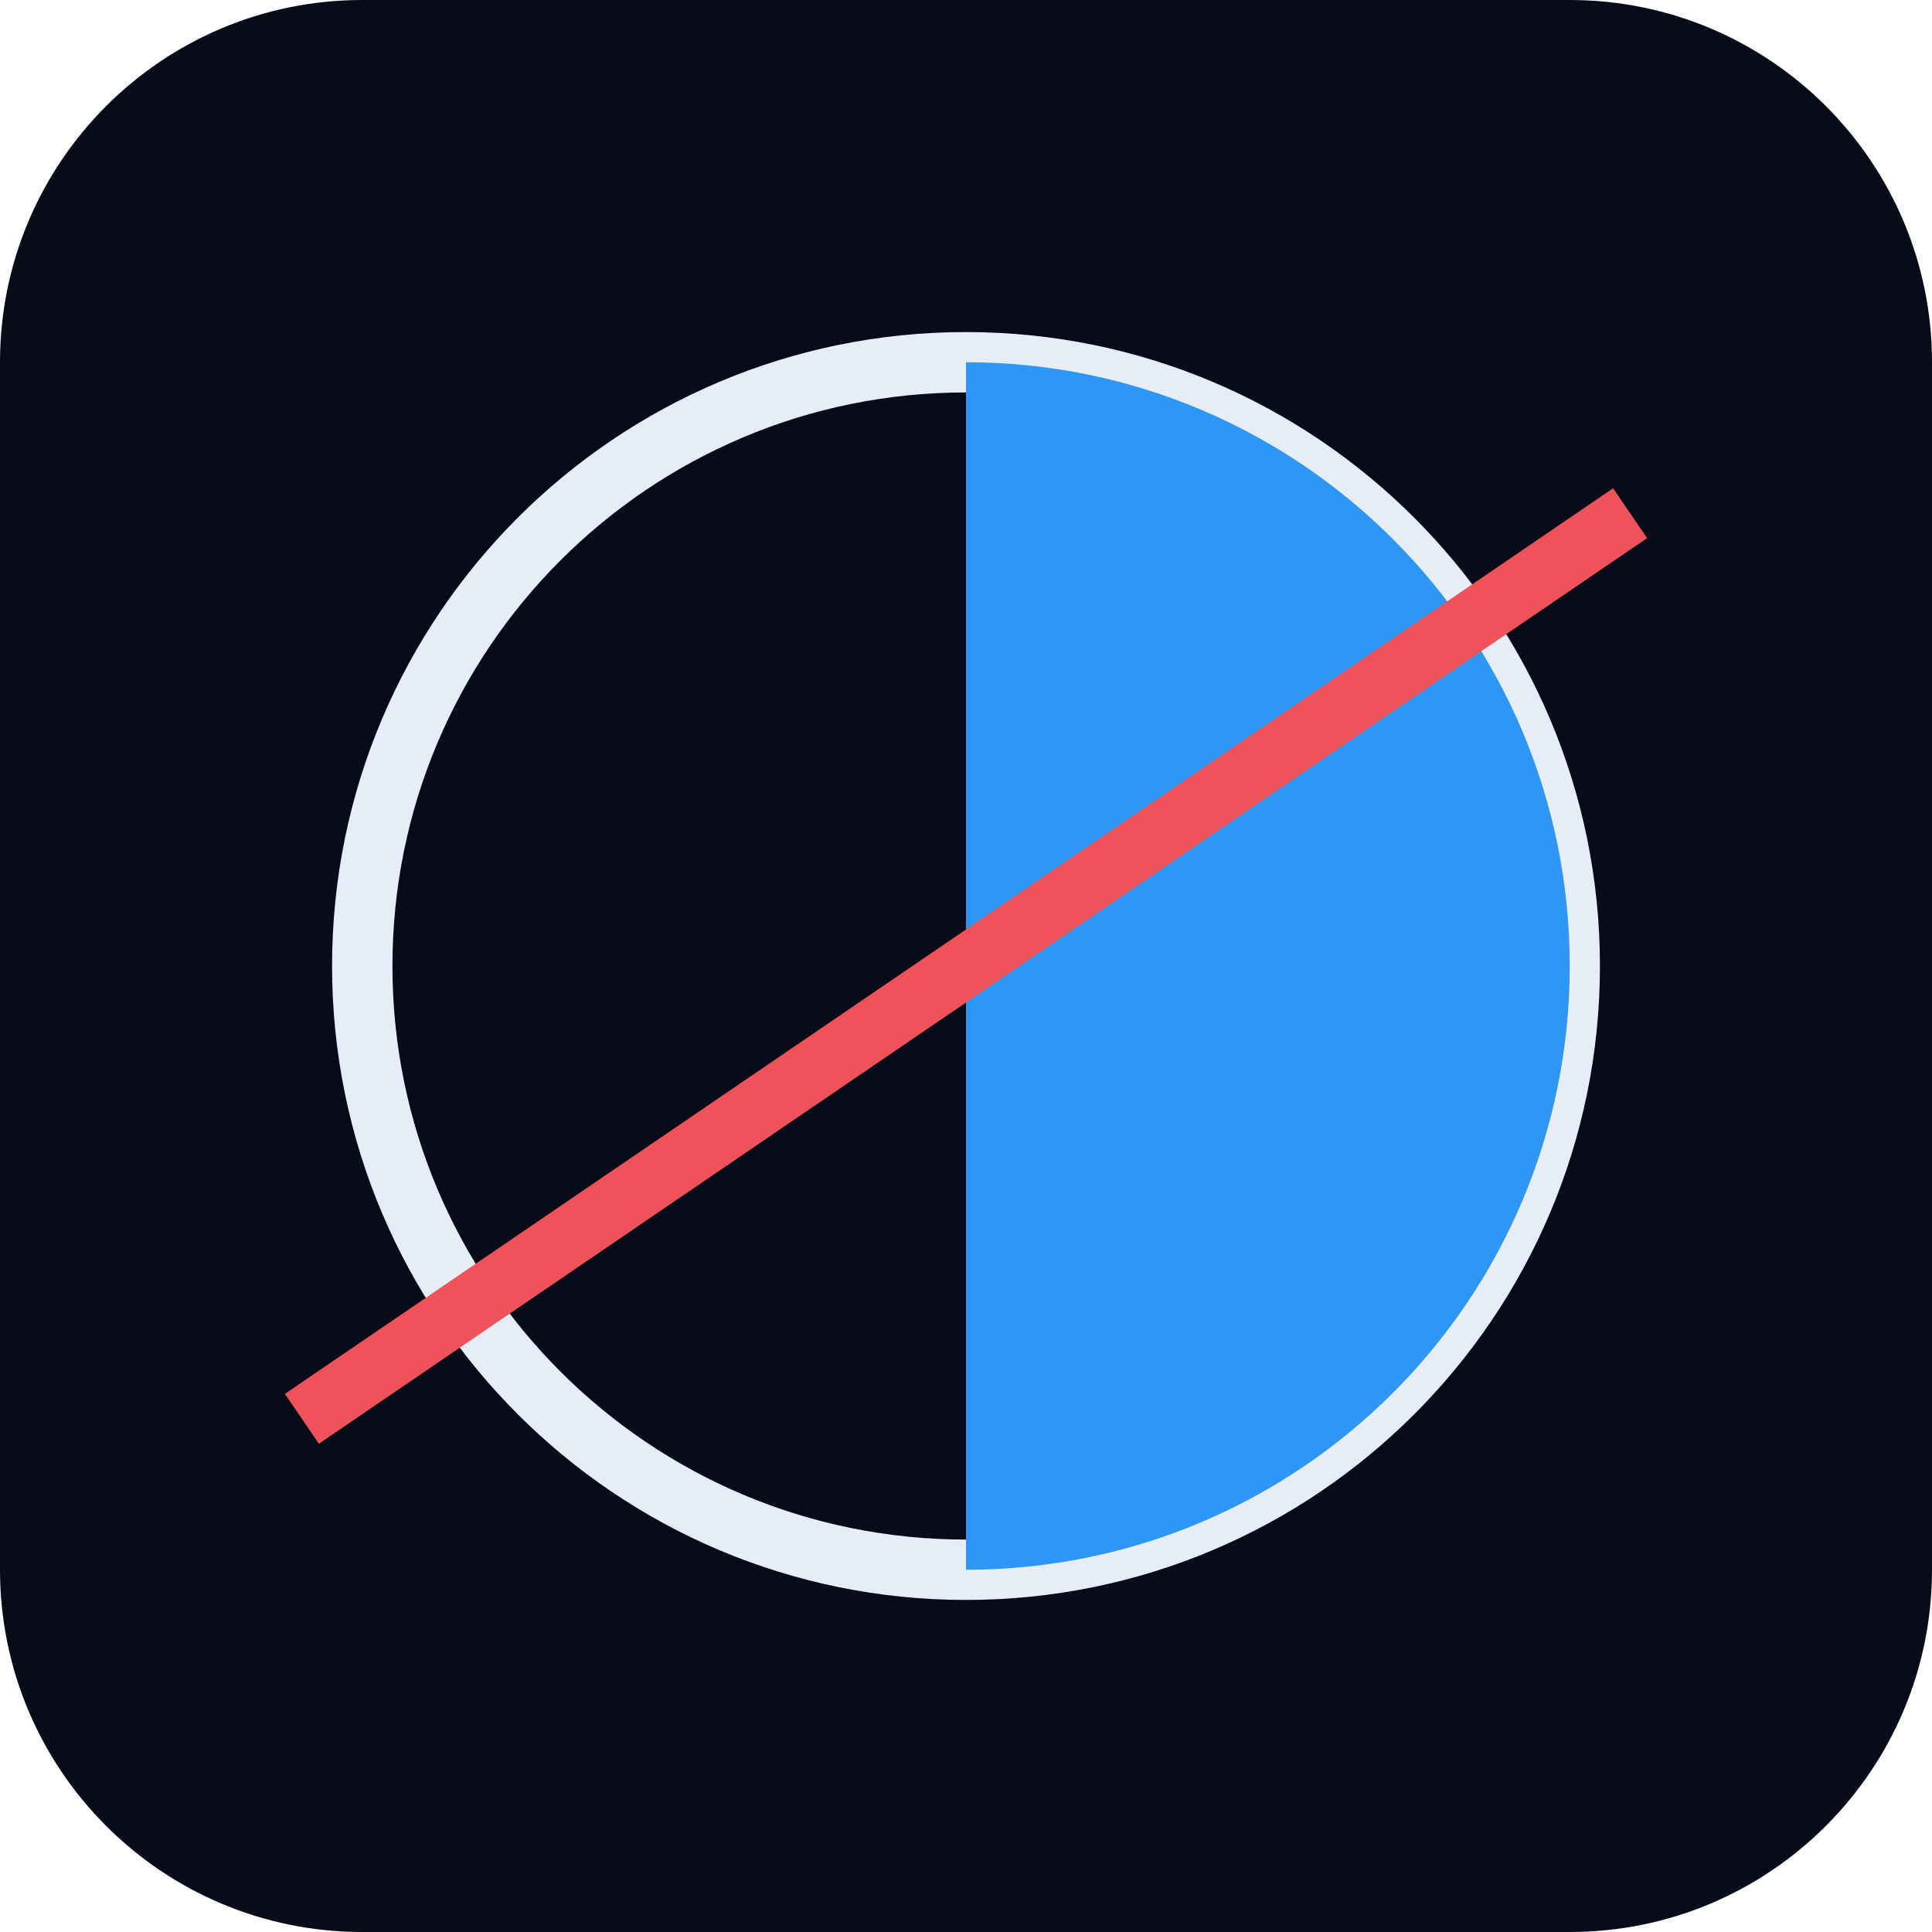
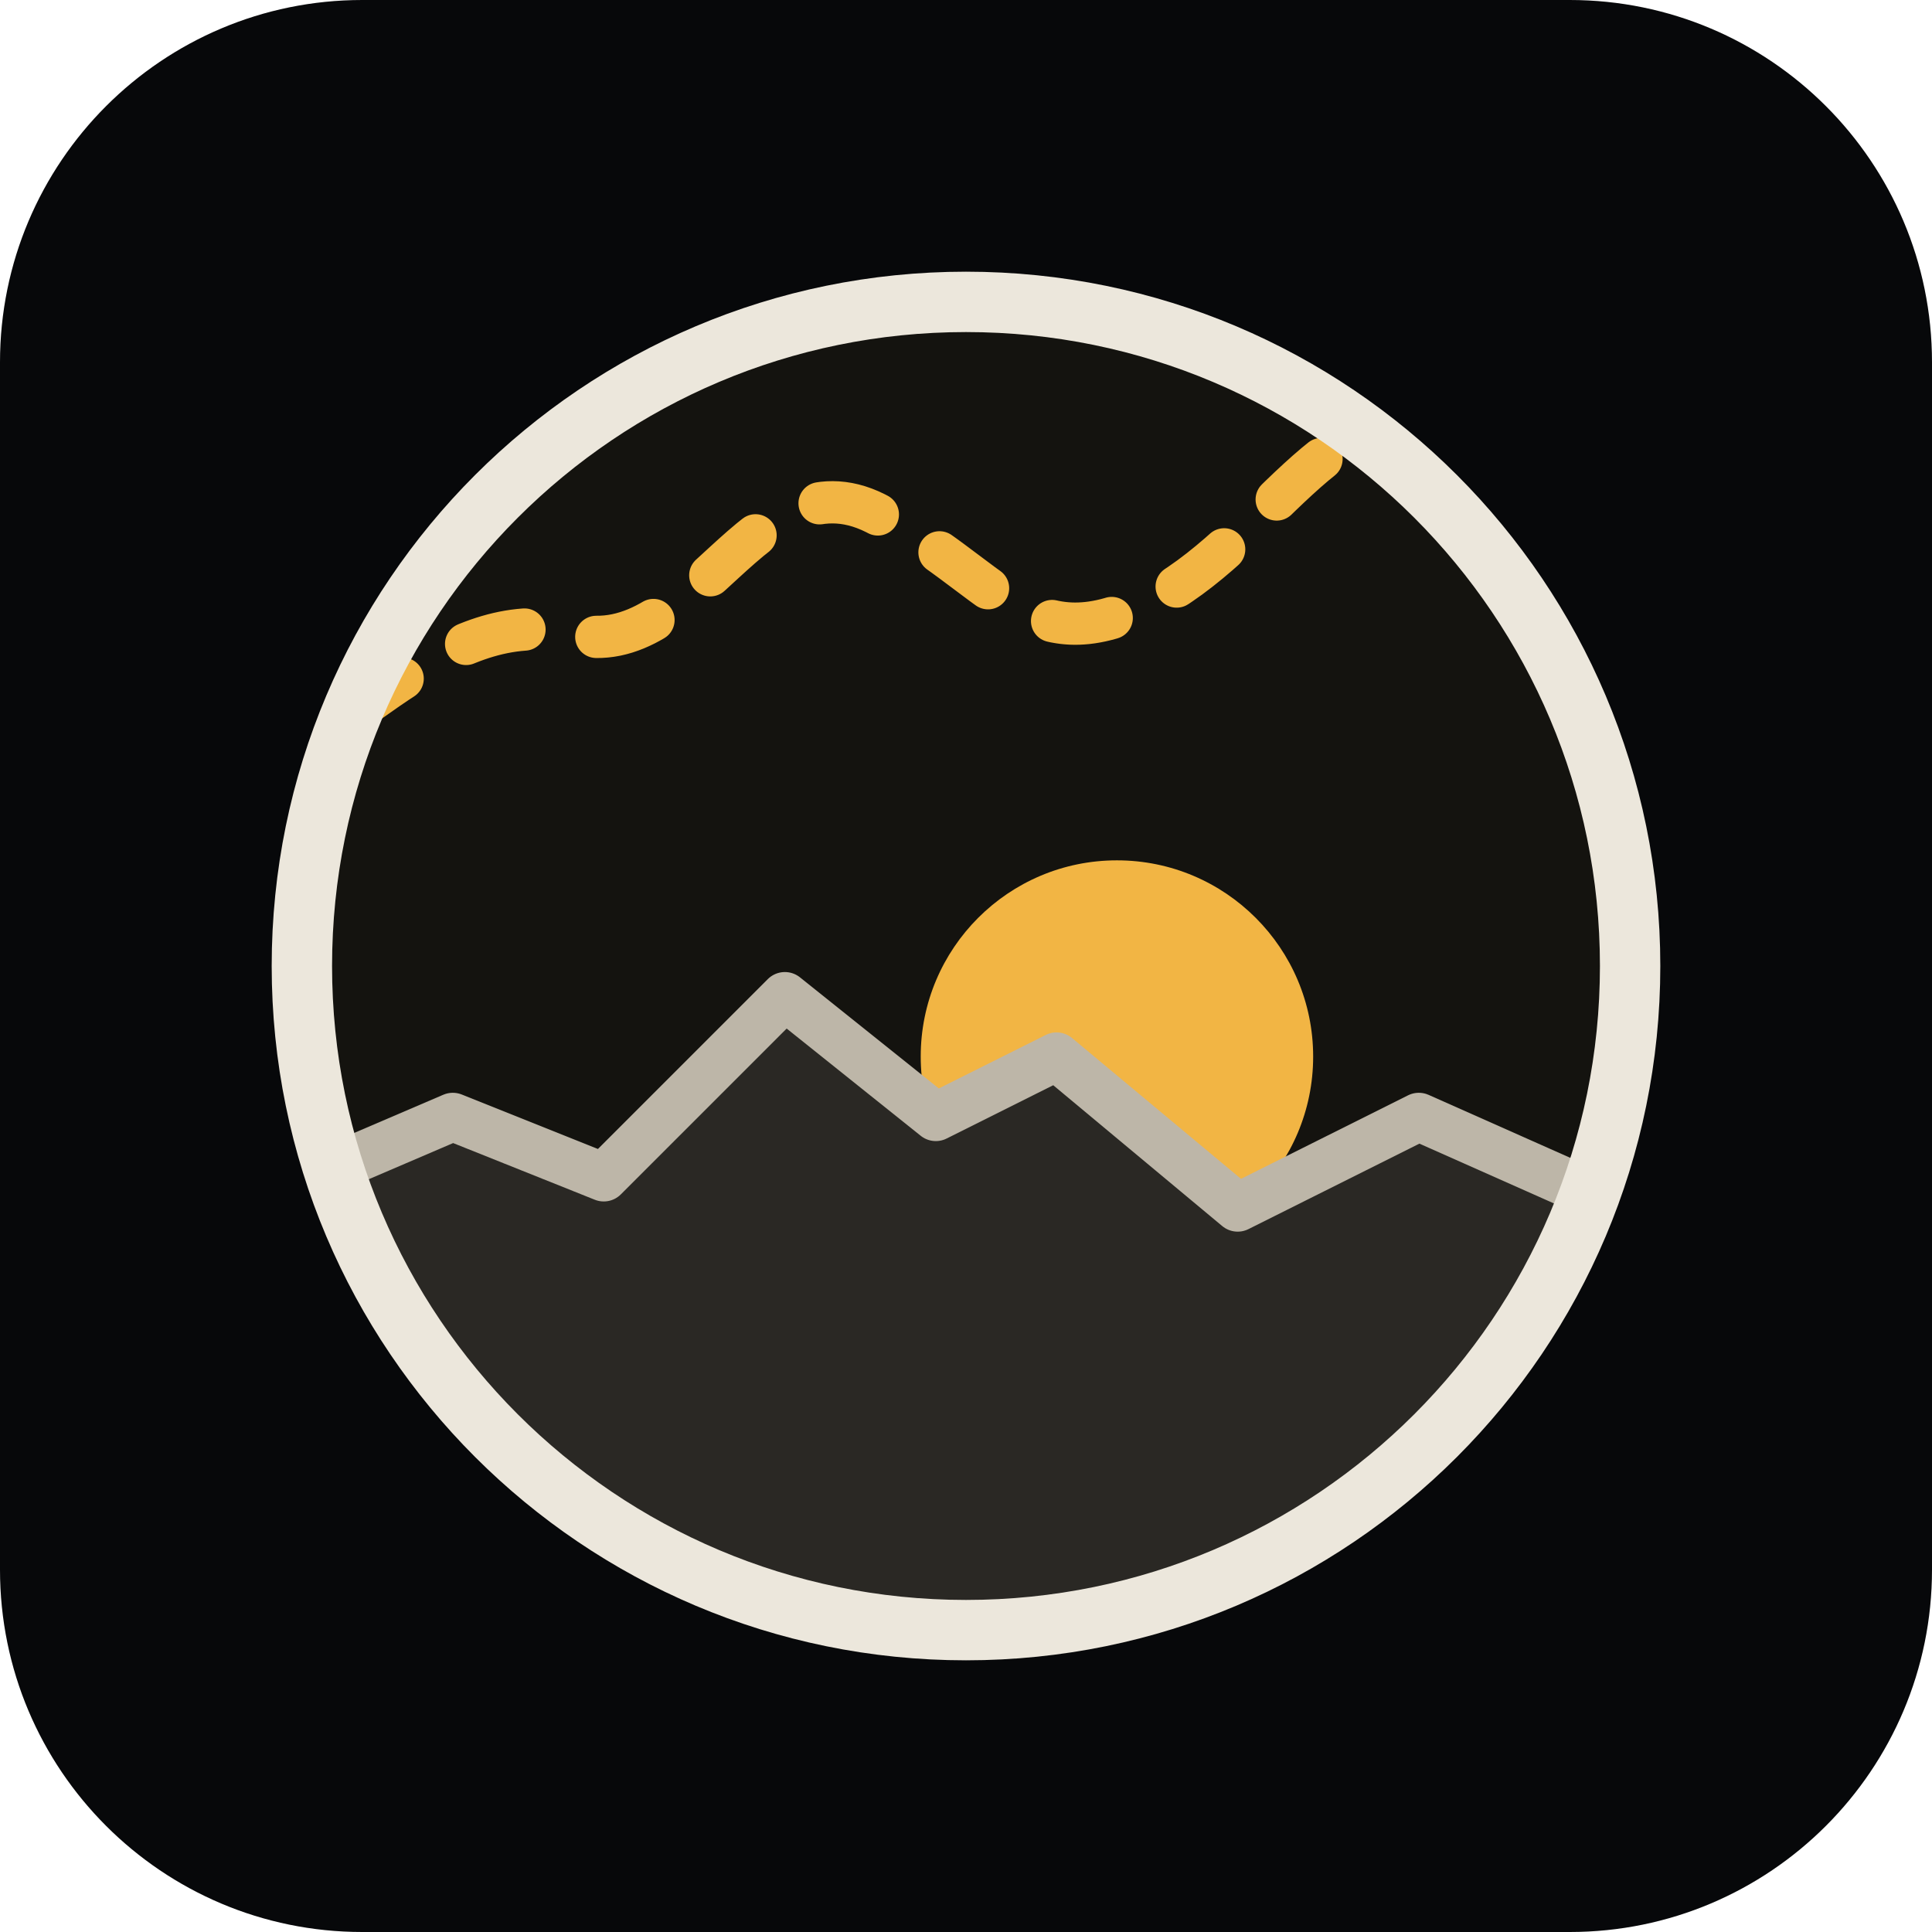
- <svg xmlns="http://www.w3.org/2000/svg" viewBox="0 0 64 64">
-   <rect width="64" height="64" rx="12" fill="#070c18" />
-   <circle cx="32" cy="32" r="20" fill="none" stroke="#e6edf7" stroke-width="2" />
-   <path d="M32 12a20 20 0 0 1 0 40z" fill="#2e96f5" />
-   <path d="M10 47 54 17" stroke="#ef5258" stroke-width="2" />
+ <svg xmlns="http://www.w3.org/2000/svg" viewBox="0 0 64 64" role="img" aria-label="Lunar Navigator">
+   <defs>
+     <clipPath id="m">
+       <circle cx="32" cy="32" r="22" />
+     </clipPath>
+   </defs>
+   <rect width="64" height="64" rx="12" fill="#07080a" />
+   <g clip-path="url(#m)">
+     <circle cx="32" cy="32" r="22" fill="#14130f" />
+     <path d="M8 38c4-2 7-6 11-5s6-6 10-4 5 5 9 3 6-7 10-6 6 4 8 5" fill="none" stroke="#f2b544" stroke-width="1.4" stroke-dasharray="2 2.4" stroke-linecap="round" transform="translate(0 -12)" />
+     <circle cx="37" cy="35" r="6.5" fill="#f2b544" />
+     <path d="M8 40l7-3 5 2 6-6 5 4 4-2 6 5 6-3 9 4V58H8z" fill="#2a2824" />
+     <path d="M8 40l7-3 5 2 6-6 5 4 4-2 6 5 6-3 9 4" fill="none" stroke="#bdb6a8" stroke-width="1.6" stroke-linejoin="round" />
+   </g>
+   <circle cx="32" cy="32" r="22" fill="none" stroke="#ece7dc" stroke-width="2" />
</svg>
